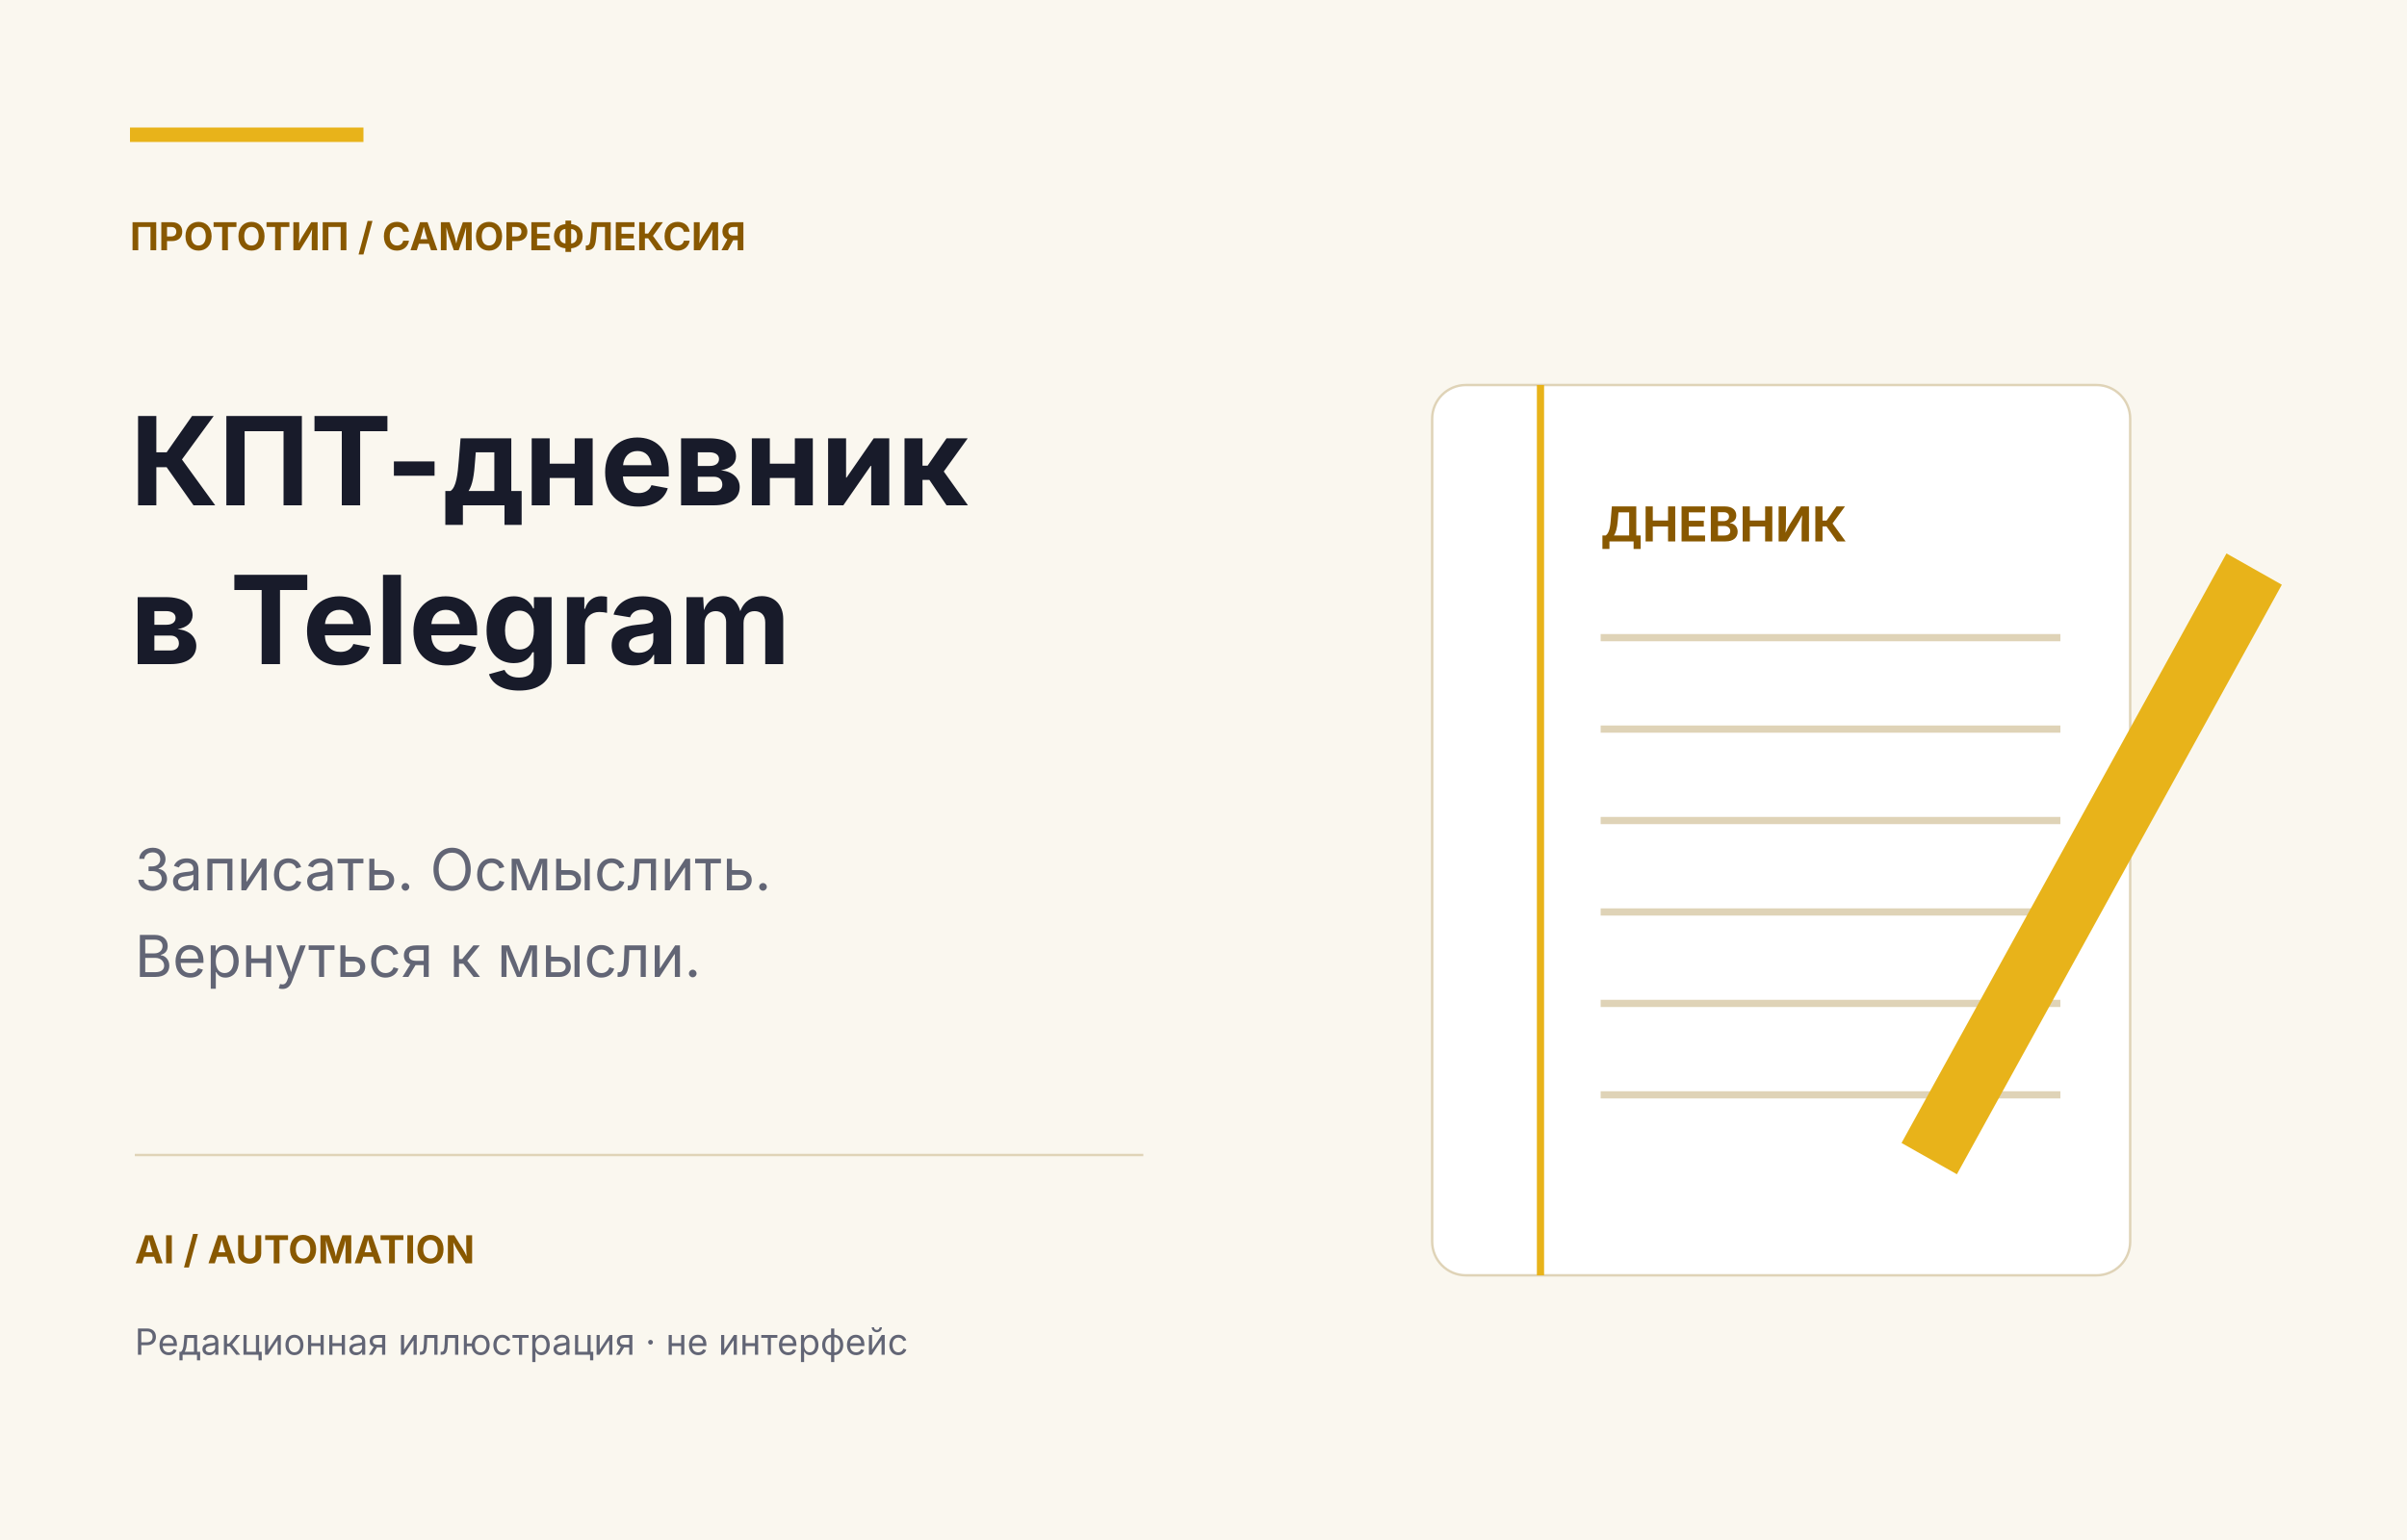
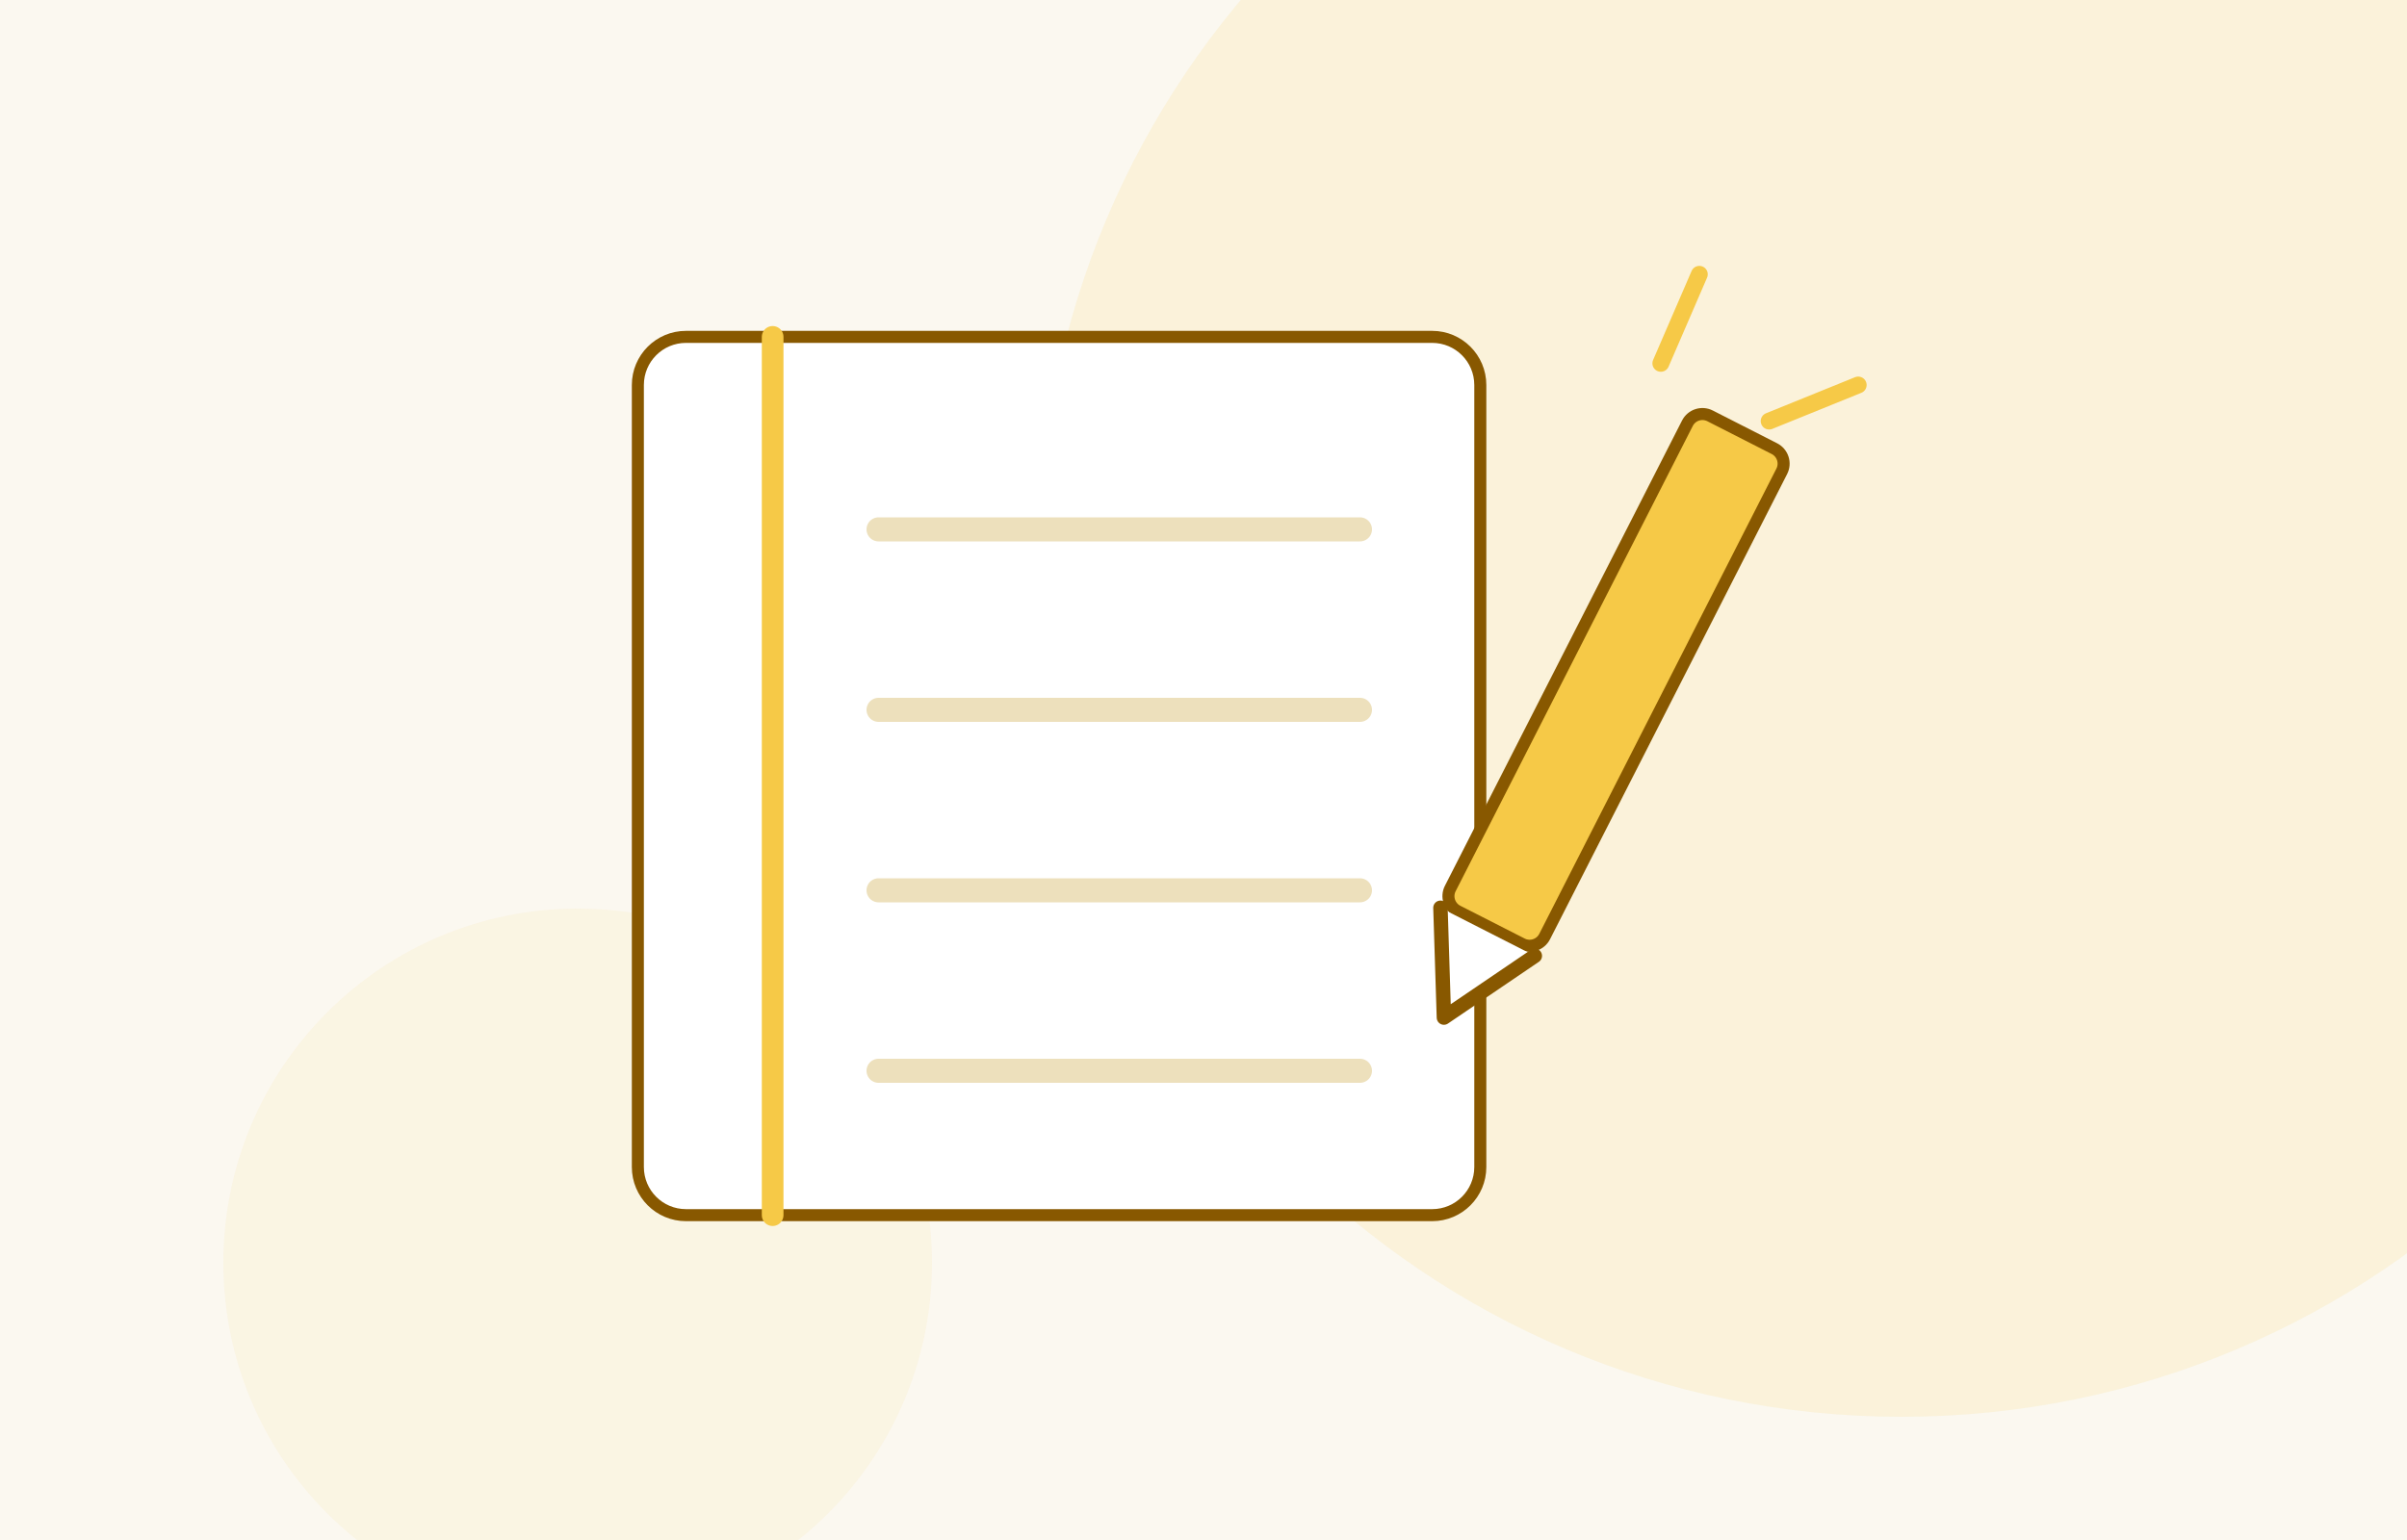
- <svg xmlns="http://www.w3.org/2000/svg" width="1000" height="640" viewBox="0 0 1000 640">
-   <g font-family="Inter,Arial,sans-serif">
-     <rect width="1000" height="640" fill="#faf7ef" />
-     <path d="M54 56H151" stroke="#e8b31a" stroke-width="6" />
-     <text x="54" y="104" font-size="16" fill="#885800" font-weight="700">ПРОТОТИП / САМОРЕФЛЕКСИЯ</text>
-     <text x="54" y="210" font-size="51" fill="#181b2a" font-weight="700">КПТ-дневник</text>
-     <text x="54" y="276" font-size="51" fill="#181b2a" font-weight="700">в Telegram</text>
-     <text x="56" y="370" font-size="24" fill="#626575" font-weight="400">Записать. Осмыслить.</text>
-     <text x="56" y="406" font-size="24" fill="#626575" font-weight="400">Вернуться к мысли.</text>
-     <path d="M56 480H475" stroke="#dfd3b7" />
-     <text x="56" y="525" font-size="16" fill="#885800" font-weight="700">AI / AUTOMATION</text>
-     <text x="56" y="563" font-size="15" fill="#626575" font-weight="400">Редакционная иллюстрация · не интерфейс</text>
-     <rect x="595" y="160" width="290" height="370" rx="14" fill="white" stroke="#dfd3b7" />
-     <path d="M640 160V530" stroke="#e8b31a" stroke-width="3" />
-     <text x="665" y="225" font-size="20" fill="#885800" font-weight="700">ДНЕВНИК</text>
-     <path d="M665 265H856" stroke="#dfd3b7" stroke-width="3" />
-     <path d="M665 303H856" stroke="#dfd3b7" stroke-width="3" />
-     <path d="M665 341H856" stroke="#dfd3b7" stroke-width="3" />
-     <path d="M665 379H856" stroke="#dfd3b7" stroke-width="3" />
-     <path d="M665 417H856" stroke="#dfd3b7" stroke-width="3" />
-     <path d="M665 455H856" stroke="#dfd3b7" stroke-width="3" />
-     <path d="M790 475L925 230L948 243L813 488Z" fill="#e8b31a" />
+ <svg xmlns="http://www.w3.org/2000/svg" viewBox="0 0 1000 640" width="1000" height="640" role="img">
+   <rect width="1000" height="640" fill="#fbf8f0" />
+   <circle cx="790.0" cy="230.4" r="358.4" fill="#f6c947" opacity=".13" />
+   <circle cx="240.0" cy="524.8" r="147.2" fill="#f6c947" opacity=".08" />
+   <g transform="translate(500 325) scale(1)">
+     <rect x="-235" y="-185" width="350" height="365" rx="20" fill="white" stroke="#885800" stroke-width="5" />
+     <path d="M -179 -185 V 180" fill="none" stroke="#f6c947" stroke-width="9" stroke-linecap="round" stroke-linejoin="round" />
+     <path d="M -135 -105 H 65" fill="none" stroke="#ede0bc" stroke-width="10" stroke-linecap="round" stroke-linejoin="round" />
+     <path d="M -135 -30 H 65" fill="none" stroke="#ede0bc" stroke-width="10" stroke-linecap="round" stroke-linejoin="round" />
+     <path d="M -135 45 H 65" fill="none" stroke="#ede0bc" stroke-width="10" stroke-linecap="round" stroke-linejoin="round" />
+     <path d="M -135 120 H 65" fill="none" stroke="#ede0bc" stroke-width="10" stroke-linecap="round" stroke-linejoin="round" />
+     <g transform="translate(168,-38) rotate(27)">
+       <rect x="-21" y="-121" width="44" height="231" rx="7" fill="#f6c947" stroke="#885800" stroke-width="5" />
+       <path d="M -21 112 l 22 40 22 -40" fill="white" stroke="#885800" stroke-width="6" stroke-linecap="round" stroke-linejoin="round" />
+     </g>
+     <path d="M 190 -174 l 16 -37 M 235 -150 l 37 -15" fill="none" stroke="#f6c947" stroke-width="7" stroke-linecap="round" stroke-linejoin="round" />
  </g>
</svg>
